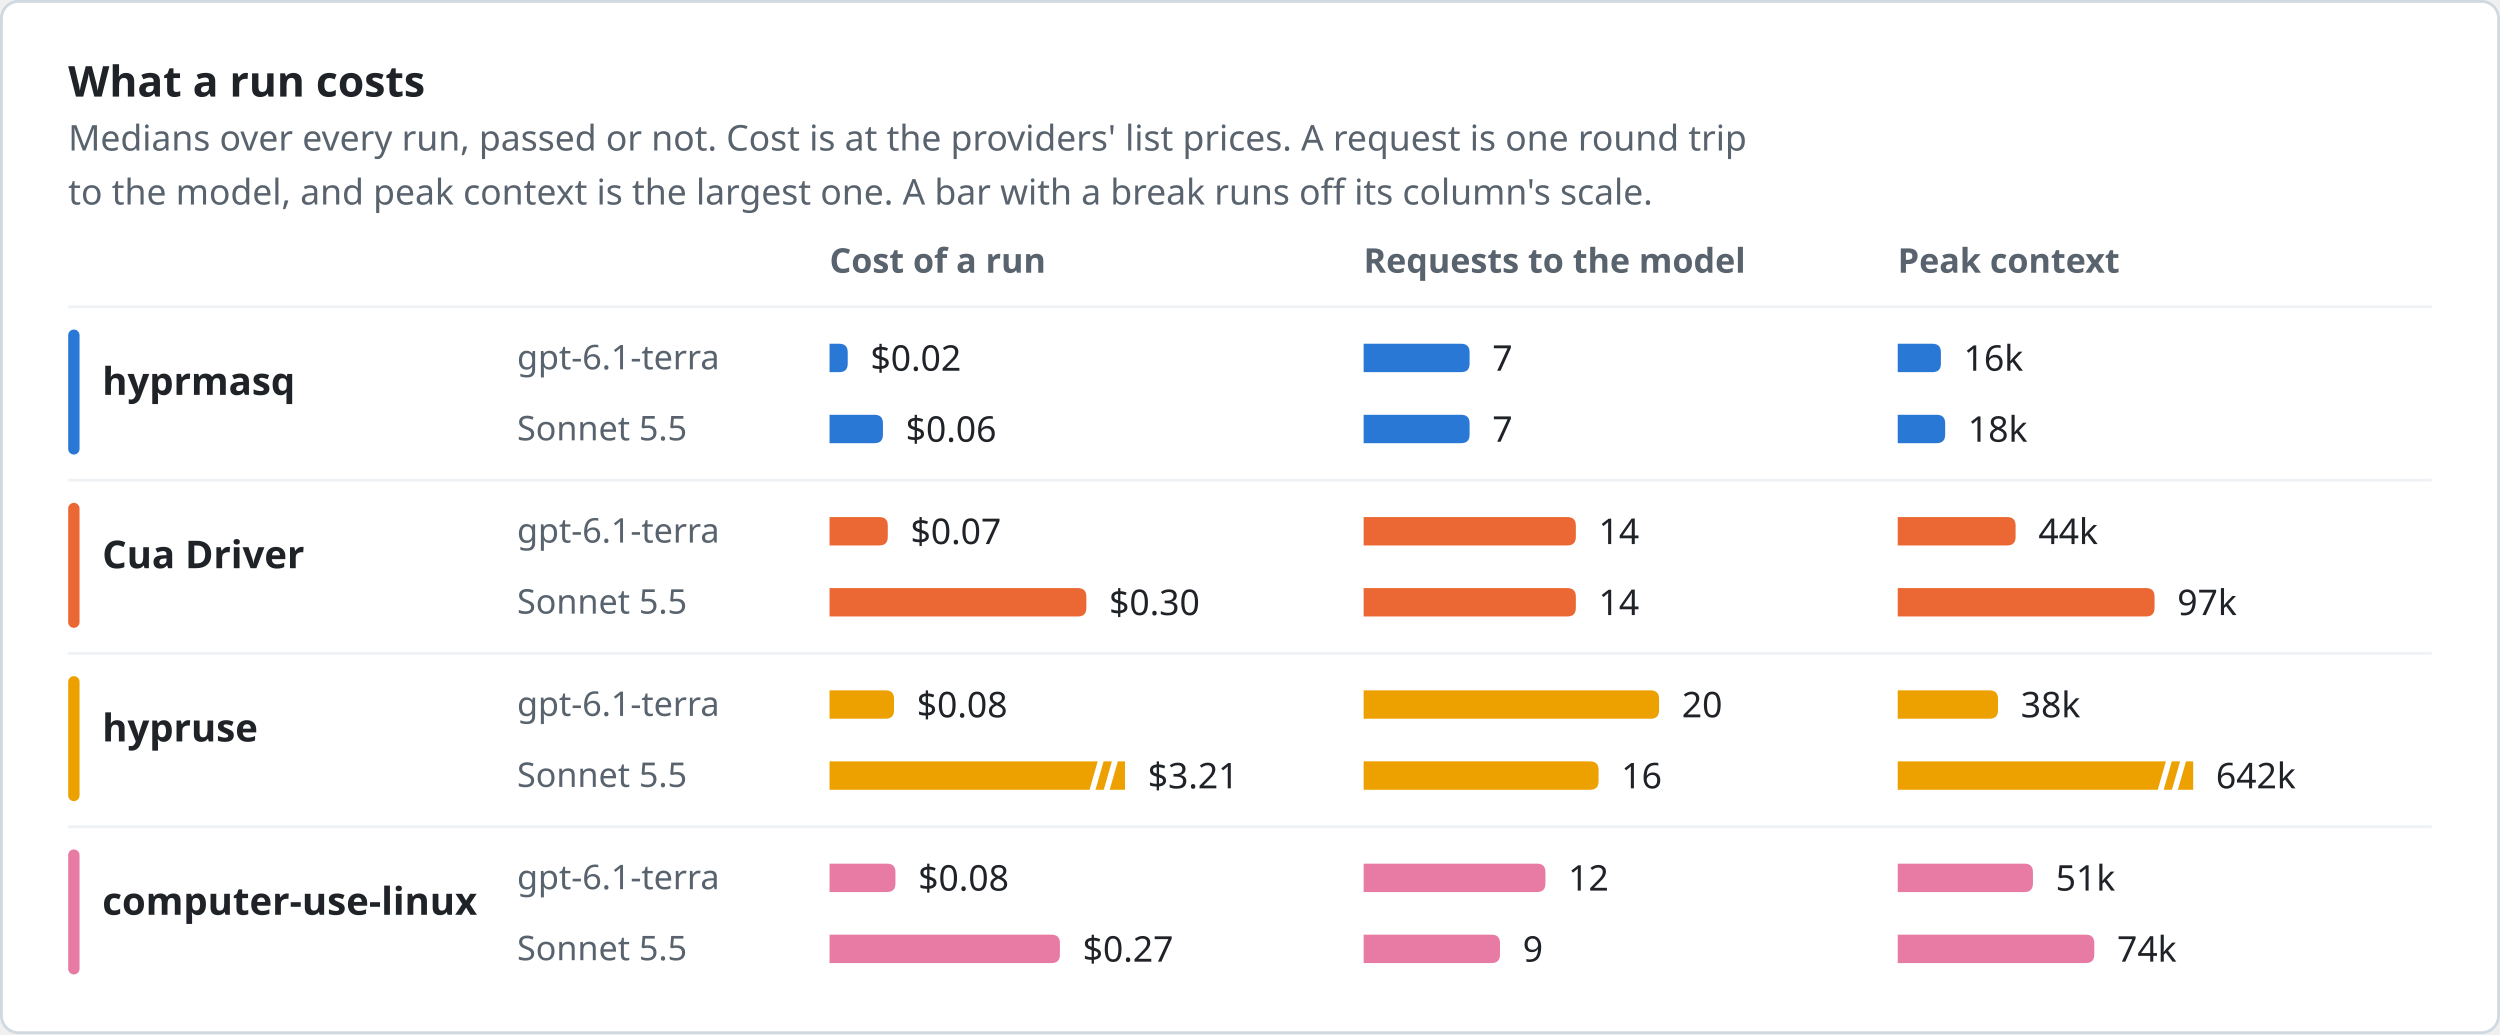
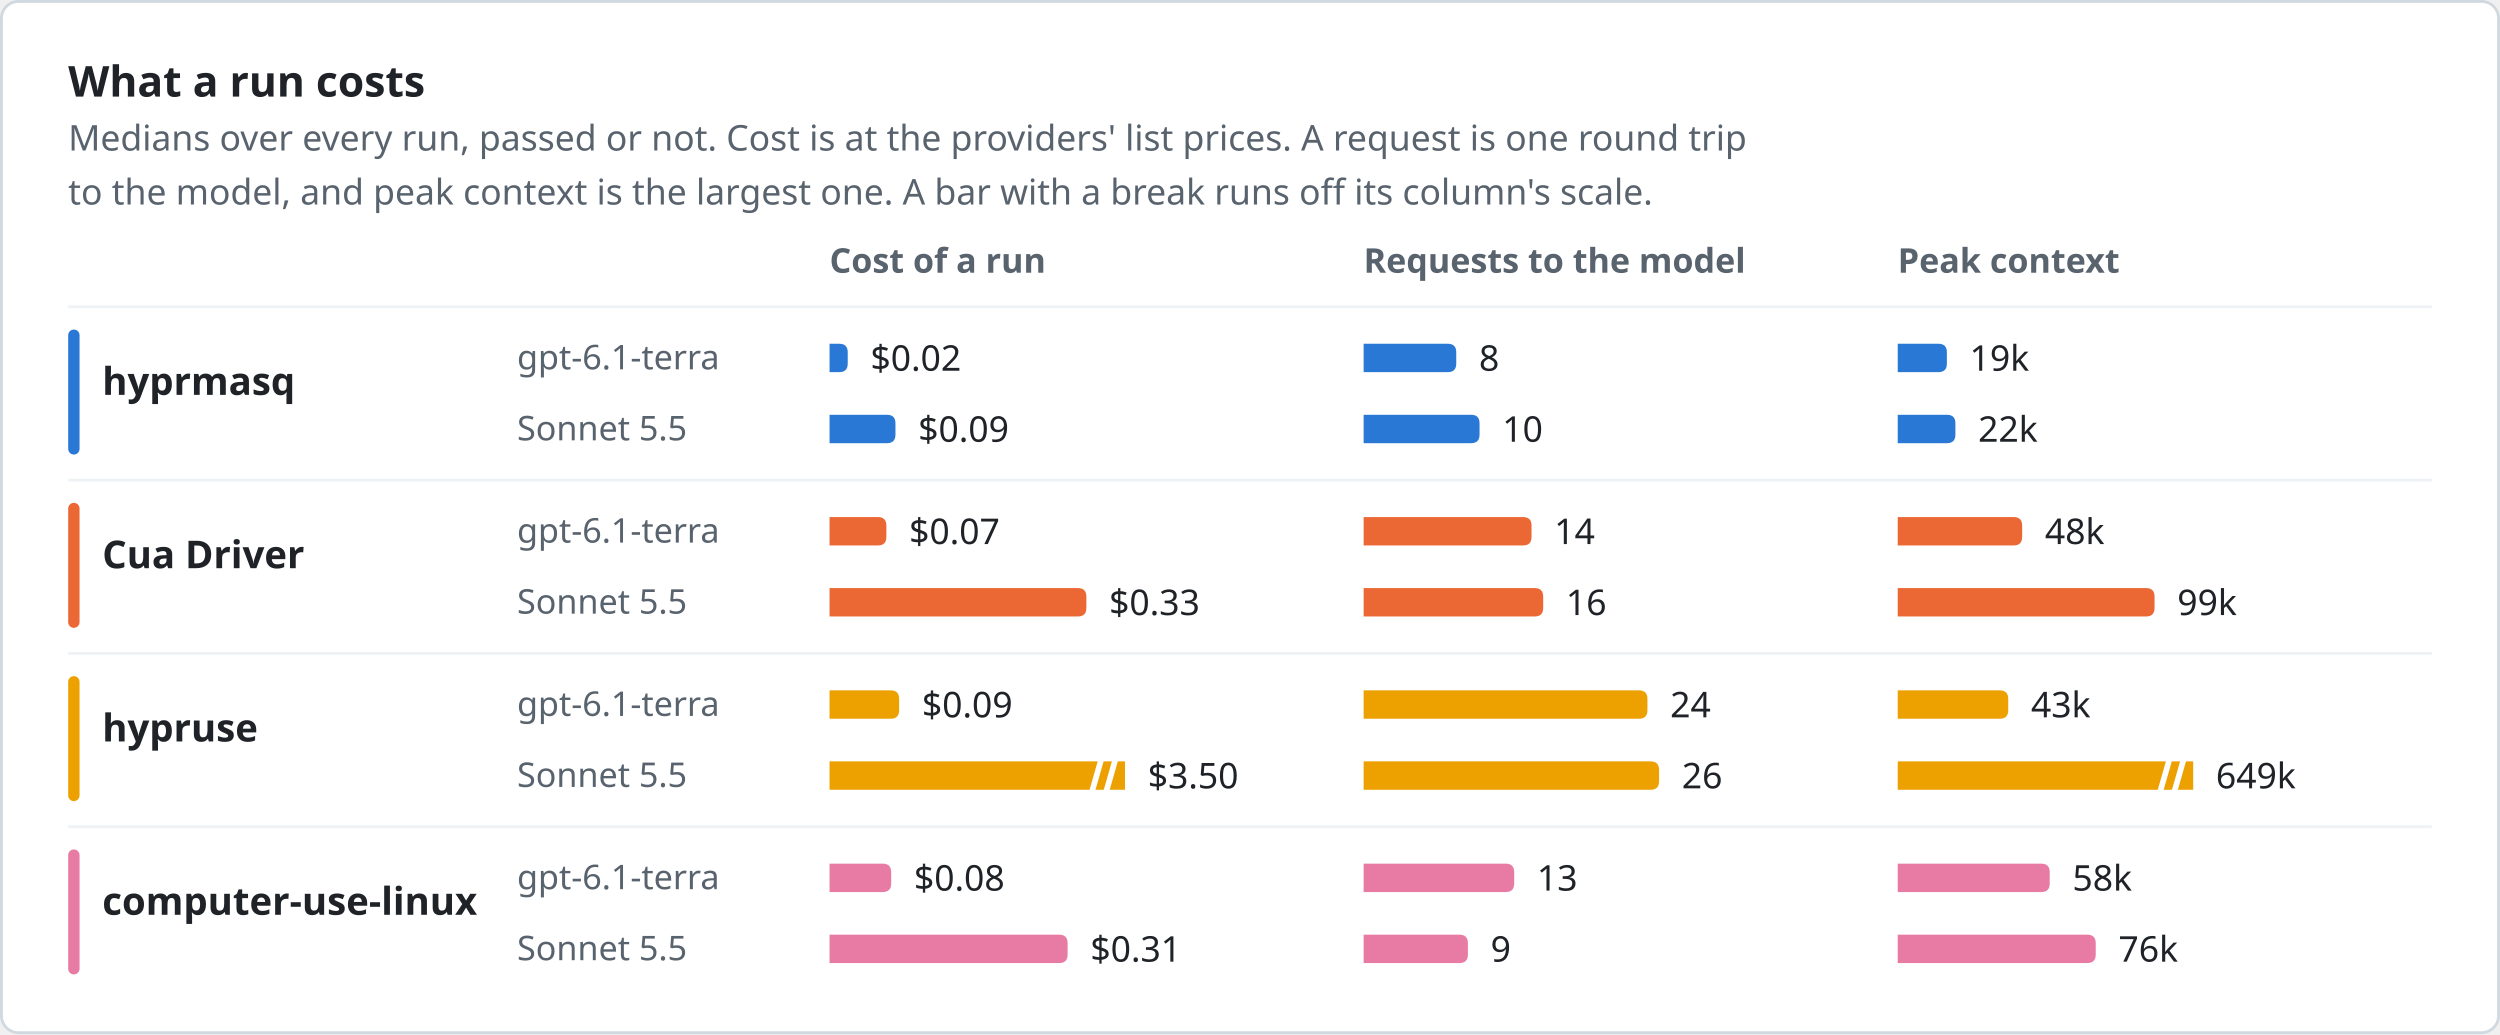
<svg xmlns="http://www.w3.org/2000/svg" width="880" height="364" viewBox="0 0 880 364" role="img" aria-label="Per tool and agent: the median cost of a run in dollars, its median number of requests to the model and its median peak context in thousands of tokens.">
  <style>text{font-family:-apple-system, BlinkMacSystemFont, "Segoe UI", "Noto Sans", Helvetica, Arial, sans-serif;font-variant-numeric:tabular-nums}.t{fill:#1f2328}.t2{fill:#59636e}.m{fill:#818b98}.bg{fill:#ffffff;stroke:#d1d9e0}.grid{stroke:#eff2f5;stroke-width:1}.axis{stroke:#d1d9e0;stroke-width:1}.tools{fill:#2a78d6}.out{fill:#c8d1da}.dot{fill:#424a53;stroke:#ffffff;stroke-width:1.5}.miss{fill:#ffffff;stroke:#d1242f;stroke-width:1.75}.pass{fill:#1a7f37}.fail{fill:#ffffff;stroke:#d1242f;stroke-width:1.75}.cut{stroke:#ffffff;stroke-width:2}.s0{fill:#2a78d6}.s1{fill:#eb6834}.s2{fill:#1baf7a}.s3{fill:#eda100}.s4{fill:#e87ba4}.s5{fill:#008300}.s6{fill:#6250d6}.s7{fill:#e34948}</style>
  <rect x="0.5" y="0.5" width="879" height="363" rx="6" class="bg" />
  <text x="24" y="34" class="t" font-size="15" font-weight="600">What a run costs</text>
  <text x="24" y="53" class="t2" font-size="12.5">Medians over every run, passed or not. Cost is at the providers' list prices. A request is one round trip</text>
  <text x="24" y="72" class="t2" font-size="12.5">to the model, and peak context is the largest one. A bar with a break runs off its column's scale.</text>
  <text x="292" y="96" class="t2" font-size="12" font-weight="600">Cost of a run</text>
  <text x="480" y="96" class="t2" font-size="12" font-weight="600">Requests to the model</text>
  <text x="668" y="96" class="t2" font-size="12" font-weight="600">Peak context</text>
  <line x1="24" y1="108" x2="856" y2="108" class="grid" />
  <rect x="24" y="116" width="4" height="44" class="s0" rx="2" />
  <text x="36" y="139" class="t" font-size="13.5" font-weight="600">hyprmasq</text>
  <text x="182" y="130" class="t2" font-size="12">gpt-6.1-terra</text>
  <path d="M292 121H295.4Q298.4 121 298.4 124V128Q298.4 131 295.4 131H292Z" class="s0" />
  <text x="306.4" y="130.5" class="t" font-size="12.5">$0.02</text>
-   <path d="M480 121H514.3Q517.3 121 517.3 124V128Q517.3 131 514.3 131H480Z" class="s0" />
-   <text x="525.3" y="130.5" class="t" font-size="12.5">7</text>
-   <path d="M668 121H680.2Q683.2 121 683.2 124V128Q683.2 131 680.2 131H668Z" class="s0" />
-   <text x="691.2" y="130.5" class="t" font-size="12.5">16k</text>
+   <path d="M480 121H509.6Q512.6 121 512.6 124V128Q512.6 131 509.6 131H480Z" class="s0" />
+   <text x="520.6" y="130.5" class="t" font-size="12.5">8</text>
+   <path d="M668 121H682.3Q685.3 121 685.3 124V128Q685.3 131 682.3 131H668Z" class="s0" />
+   <text x="693.3" y="130.5" class="t" font-size="12.5">19k</text>
  <text x="182" y="155" class="t2" font-size="12">Sonnet 5.5</text>
-   <path d="M292 146H307.8Q310.8 146 310.8 149V153Q310.8 156 307.8 156H292Z" class="s0" />
-   <text x="318.8" y="155.5" class="t" font-size="12.5">$0.06</text>
-   <path d="M480 146H514.3Q517.3 146 517.3 149V153Q517.3 156 514.3 156H480Z" class="s0" />
-   <text x="525.3" y="155.5" class="t" font-size="12.5">7</text>
-   <path d="M668 146H681.7Q684.7 146 684.7 149V153Q684.7 156 681.7 156H668Z" class="s0" />
-   <text x="692.7" y="155.5" class="t" font-size="12.5">18k</text>
+   <path d="M292 146H312.2Q315.2 146 315.2 149V153Q315.2 156 312.2 156H292Z" class="s0" />
+   <text x="323.2" y="155.5" class="t" font-size="12.5">$0.09</text>
+   <path d="M480 146H517.8Q520.8 146 520.8 149V153Q520.8 156 517.8 156H480Z" class="s0" />
+   <text x="528.8" y="155.5" class="t" font-size="12.5">10</text>
+   <path d="M668 146H685.3Q688.3 146 688.3 149V153Q688.3 156 685.3 156H668Z" class="s0" />
+   <text x="696.3" y="155.5" class="t" font-size="12.5">22k</text>
  <line x1="24" y1="169" x2="856" y2="169" class="grid" />
  <rect x="24" y="177" width="4" height="44" class="s1" rx="2" />
  <text x="36" y="200" class="t" font-size="13.5" font-weight="600">Cua Driver</text>
  <text x="182" y="191" class="t2" font-size="12">gpt-6.1-terra</text>
-   <path d="M292 182H309.5Q312.5 182 312.5 185V189Q312.5 192 309.5 192H292Z" class="s1" />
-   <text x="320.5" y="191.5" class="t" font-size="12.5">$0.07</text>
-   <path d="M480 182H551.7Q554.7 182 554.7 185V189Q554.7 192 551.7 192H480Z" class="s1" />
-   <text x="562.7" y="191.5" class="t" font-size="12.5">14</text>
-   <path d="M668 182H706.5Q709.5 182 709.5 185V189Q709.5 192 706.5 192H668Z" class="s1" />
-   <text x="717.5" y="191.5" class="t" font-size="12.5">44k</text>
+   <path d="M292 182H309Q312 182 312 185V189Q312 192 309 192H292Z" class="s1" />
+   <text x="320" y="191.5" class="t" font-size="12.5">$0.07</text>
+   <path d="M480 182H536.1Q539.1 182 539.1 185V189Q539.1 192 536.1 192H480Z" class="s1" />
+   <text x="547.1" y="191.5" class="t" font-size="12.5">14</text>
+   <path d="M668 182H708.8Q711.8 182 711.8 185V189Q711.8 192 708.8 192H668Z" class="s1" />
+   <text x="719.8" y="191.5" class="t" font-size="12.5">48k</text>
  <text x="182" y="216" class="t2" font-size="12">Sonnet 5.5</text>
  <path d="M292 207H379.4Q382.4 207 382.4 210V214Q382.4 217 379.4 217H292Z" class="s1" />
-   <text x="390.4" y="216.5" class="t" font-size="12.5">$0.30</text>
-   <path d="M480 207H551.7Q554.7 207 554.7 210V214Q554.7 217 551.7 217H480Z" class="s1" />
-   <text x="562.7" y="216.5" class="t" font-size="12.5">14</text>
+   <text x="390.4" y="216.5" class="t" font-size="12.5">$0.33</text>
+   <path d="M480 207H540.2Q543.2 207 543.2 210V214Q543.2 217 540.2 217H480Z" class="s1" />
+   <text x="551.2" y="216.5" class="t" font-size="12.5">16</text>
  <path d="M668 207H755.4Q758.4 207 758.4 210V214Q758.4 217 755.4 217H668Z" class="s1" />
-   <text x="766.4" y="216.5" class="t" font-size="12.5">97k</text>
+   <text x="766.4" y="216.5" class="t" font-size="12.5">99k</text>
  <line x1="24" y1="230" x2="856" y2="230" class="grid" />
  <rect x="24" y="238" width="4" height="44" class="s3" rx="2" />
  <text x="36" y="261" class="t" font-size="13.5" font-weight="600">hypruse</text>
  <text x="182" y="252" class="t2" font-size="12">gpt-6.1-terra</text>
-   <path d="M292 243H311.7Q314.7 243 314.7 246V250Q314.7 253 311.7 253H292Z" class="s3" />
-   <text x="322.7" y="252.5" class="t" font-size="12.5">$0.08</text>
-   <path d="M480 243H581Q584 243 584 246V250Q584 253 581 253H480Z" class="s3" />
-   <text x="592" y="252.5" class="t" font-size="12.5">20</text>
-   <path d="M668 243H700.3Q703.3 243 703.3 246V250Q703.3 253 700.3 253H668Z" class="s3" />
-   <text x="711.3" y="252.5" class="t" font-size="12.5">38k</text>
+   <path d="M292 243H313.5Q316.5 243 316.5 246V250Q316.5 253 313.5 253H292Z" class="s3" />
+   <text x="324.5" y="252.5" class="t" font-size="12.5">$0.09</text>
+   <path d="M480 243H576.9Q579.9 243 579.9 246V250Q579.9 253 576.9 253H480Z" class="s3" />
+   <text x="587.9" y="252.5" class="t" font-size="12.5">24</text>
+   <path d="M668 243H703.9Q706.9 243 706.9 246V250Q706.9 253 703.9 253H668Z" class="s3" />
+   <text x="714.9" y="252.5" class="t" font-size="12.5">43k</text>
  <text x="182" y="277" class="t2" font-size="12">Sonnet 5.5</text>
  <rect x="292" y="268" width="104" height="10" class="s3" />
  <line x1="384" y1="280" x2="388" y2="266" class="cut" />
  <line x1="389" y1="280" x2="393" y2="266" class="cut" />
-   <text x="404" y="277.5" class="t" font-size="12.5">$3.21</text>
-   <path d="M480 268H559.7Q562.7 268 562.7 271V275Q562.7 278 559.7 278H480Z" class="s3" />
-   <text x="570.7" y="277.5" class="t" font-size="12.5">16</text>
+   <text x="404" y="277.5" class="t" font-size="12.5">$3.50</text>
+   <path d="M480 268H581Q584 268 584 271V275Q584 278 581 278H480Z" class="s3" />
+   <text x="592" y="277.5" class="t" font-size="12.5">26</text>
  <rect x="668" y="268" width="104" height="10" class="s3" />
  <line x1="760" y1="280" x2="764" y2="266" class="cut" />
  <line x1="765" y1="280" x2="769" y2="266" class="cut" />
-   <text x="780" y="277.5" class="t" font-size="12.5">642k</text>
+   <text x="780" y="277.5" class="t" font-size="12.5">649k</text>
  <line x1="24" y1="291" x2="856" y2="291" class="grid" />
  <rect x="24" y="299" width="4" height="44" class="s4" rx="2" />
  <text x="36" y="322" class="t" font-size="13.5" font-weight="600">computer-use-linux</text>
  <text x="182" y="313" class="t2" font-size="12">gpt-6.1-terra</text>
-   <path d="M292 304H312.2Q315.2 304 315.2 307V311Q315.2 314 312.2 314H292Z" class="s4" />
-   <text x="323.2" y="313.5" class="t" font-size="12.5">$0.08</text>
-   <path d="M480 304H541Q544 304 544 307V311Q544 314 541 314H480Z" class="s4" />
-   <text x="552" y="313.5" class="t" font-size="12.5">12</text>
-   <path d="M668 304H712.6Q715.6 304 715.6 307V311Q715.6 314 712.6 314H668Z" class="s4" />
-   <text x="723.6" y="313.5" class="t" font-size="12.5">51k</text>
+   <path d="M292 304H310.7Q313.7 304 313.7 307V311Q313.7 314 310.7 314H292Z" class="s4" />
+   <text x="321.7" y="313.5" class="t" font-size="12.5">$0.08</text>
+   <path d="M480 304H530Q533 304 533 307V311Q533 314 530 314H480Z" class="s4" />
+   <text x="541" y="313.5" class="t" font-size="12.5">13</text>
+   <path d="M668 304H718.5Q721.5 304 721.5 307V311Q721.5 314 718.5 314H668Z" class="s4" />
+   <text x="729.5" y="313.5" class="t" font-size="12.5">58k</text>
  <text x="182" y="338" class="t2" font-size="12">Sonnet 5.5</text>
-   <path d="M292 329H370.1Q373.1 329 373.1 332V336Q373.1 339 370.1 339H292Z" class="s4" />
-   <text x="381.1" y="338.5" class="t" font-size="12.5">$0.27</text>
-   <path d="M480 329H525Q528 329 528 332V336Q528 339 525 339H480Z" class="s4" />
-   <text x="536" y="338.5" class="t" font-size="12.5">9</text>
-   <path d="M668 329H734.2Q737.2 329 737.2 332V336Q737.2 339 734.2 339H668Z" class="s4" />
-   <text x="745.2" y="338.5" class="t" font-size="12.5">74k</text>
+   <path d="M292 329H372.8Q375.8 329 375.8 332V336Q375.8 339 372.8 339H292Z" class="s4" />
+   <text x="383.8" y="338.5" class="t" font-size="12.5">$0.31</text>
+   <path d="M480 329H513.7Q516.7 329 516.7 332V336Q516.7 339 513.7 339H480Z" class="s4" />
+   <text x="524.7" y="338.5" class="t" font-size="12.5">9</text>
+   <path d="M668 329H734.7Q737.7 329 737.7 332V336Q737.7 339 734.7 339H668Z" class="s4" />
+   <text x="745.7" y="338.5" class="t" font-size="12.5">76k</text>
</svg>
